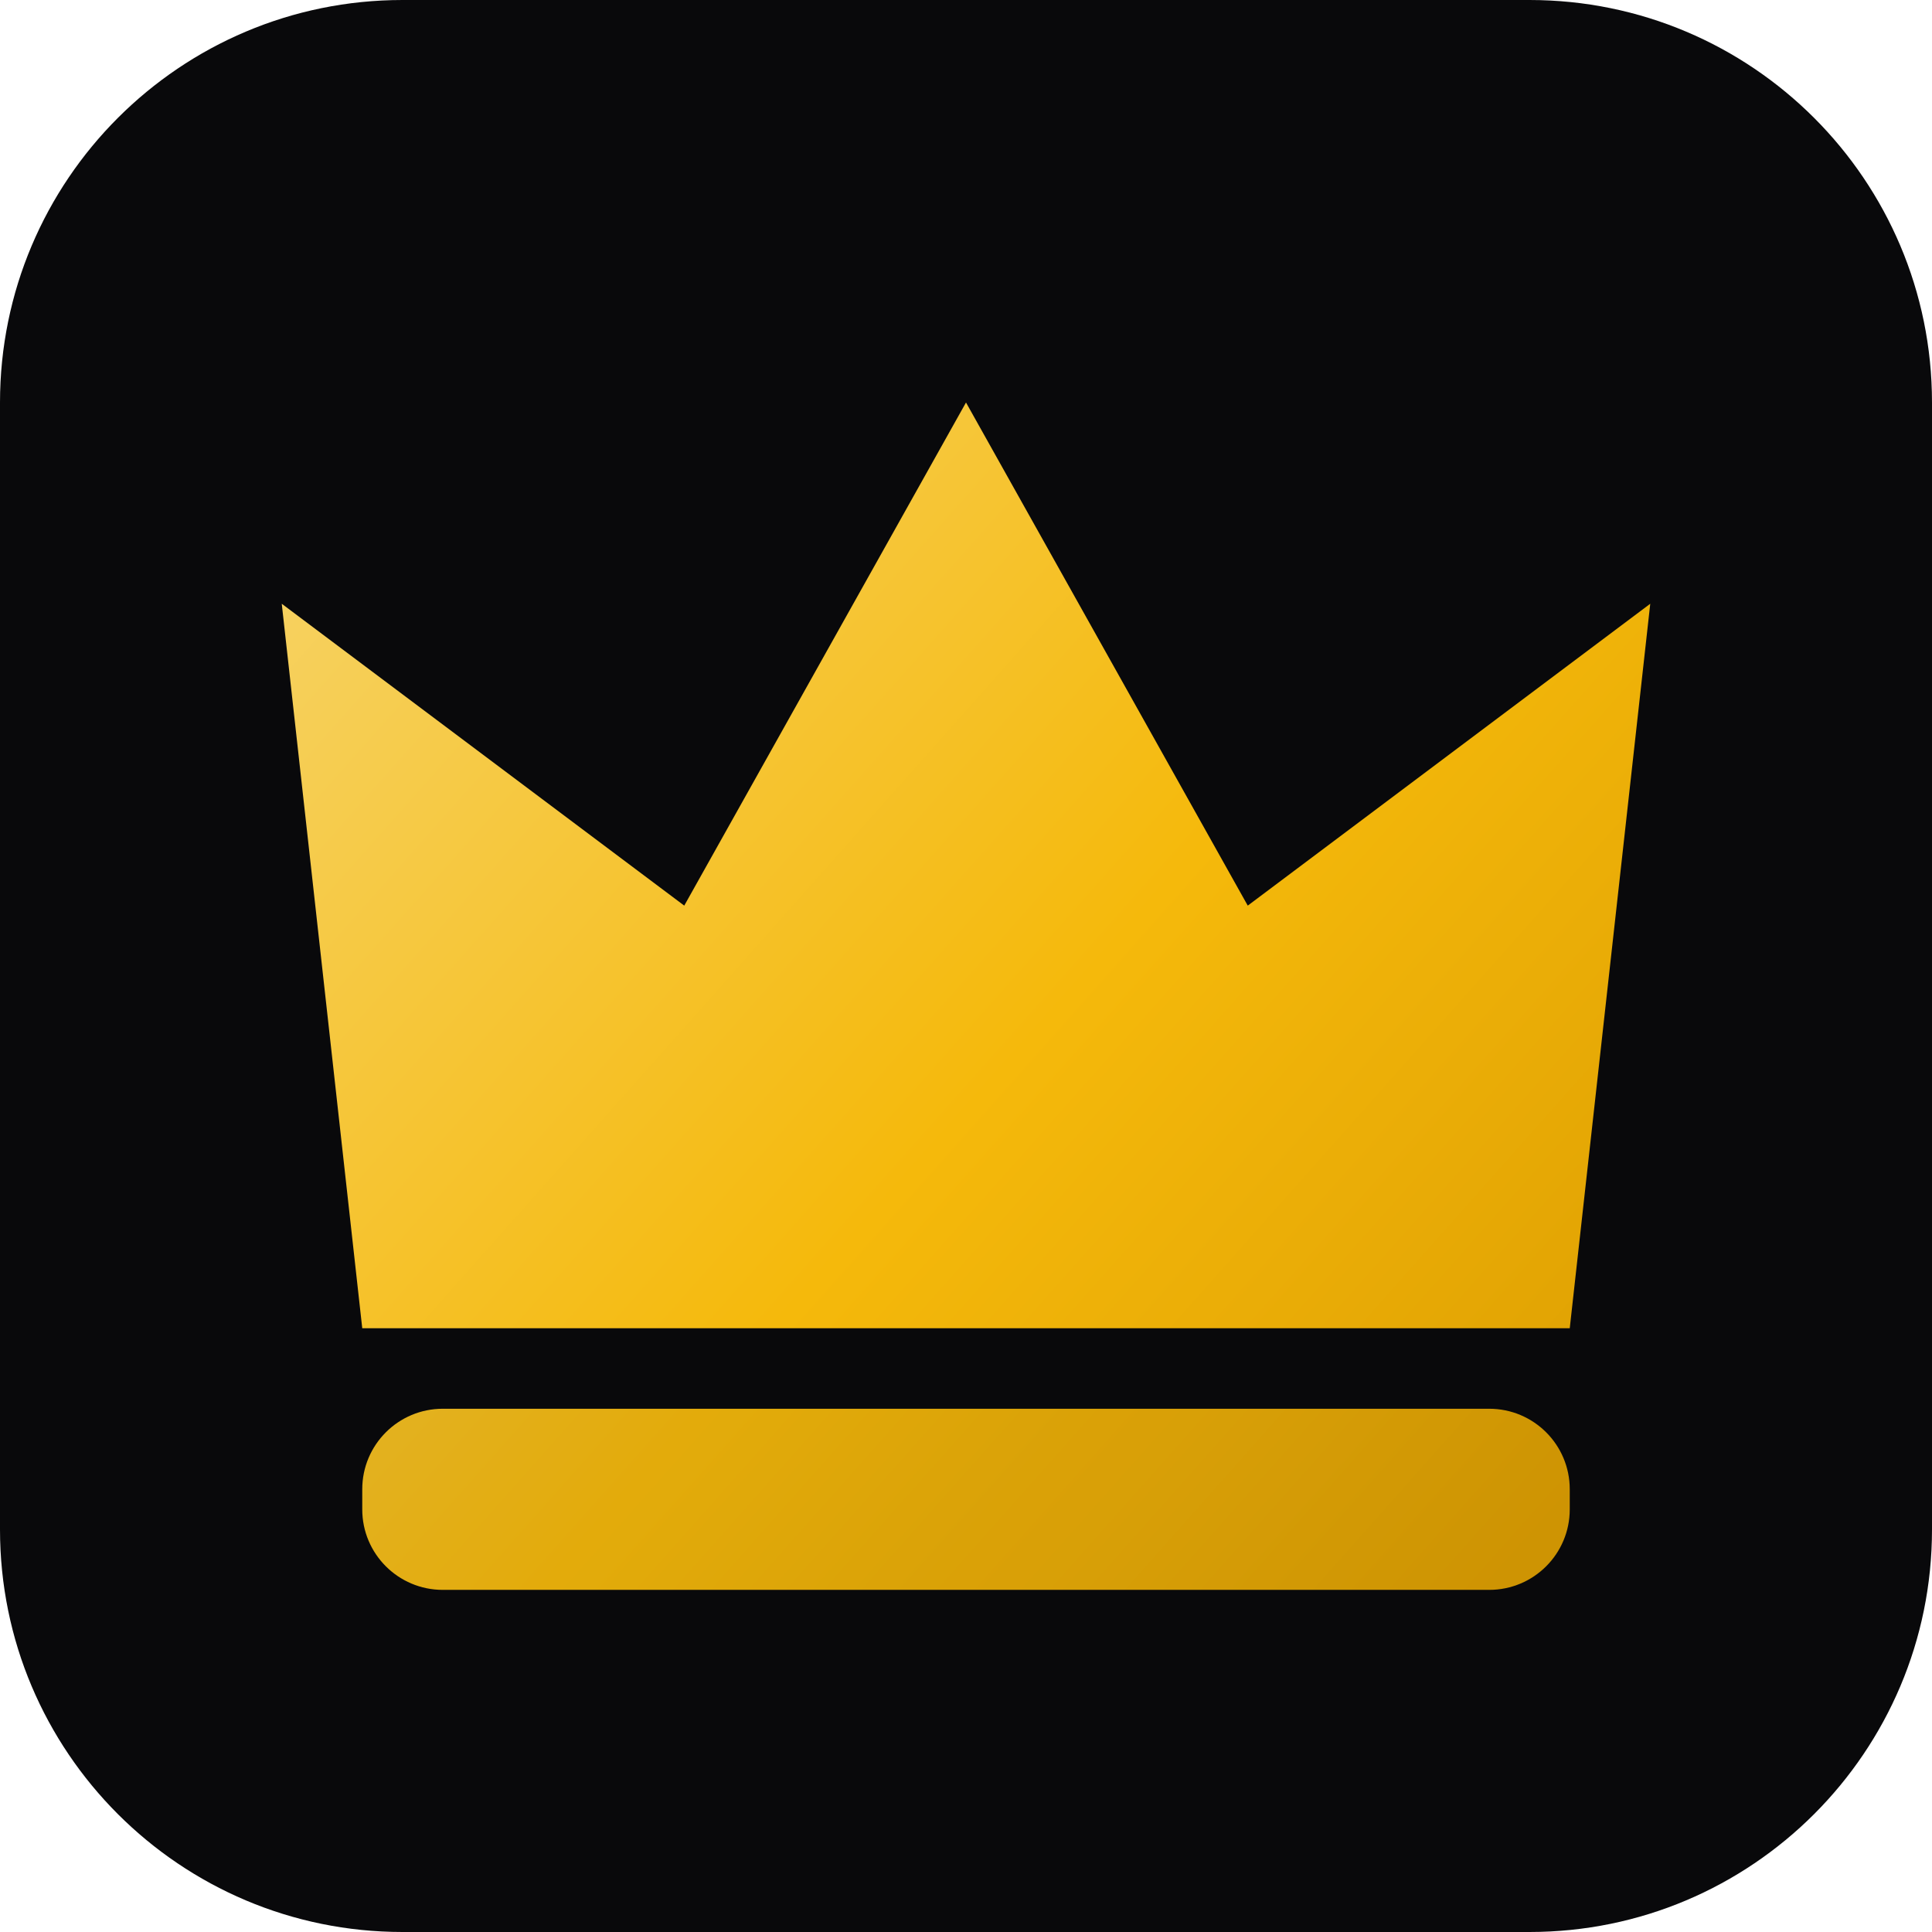
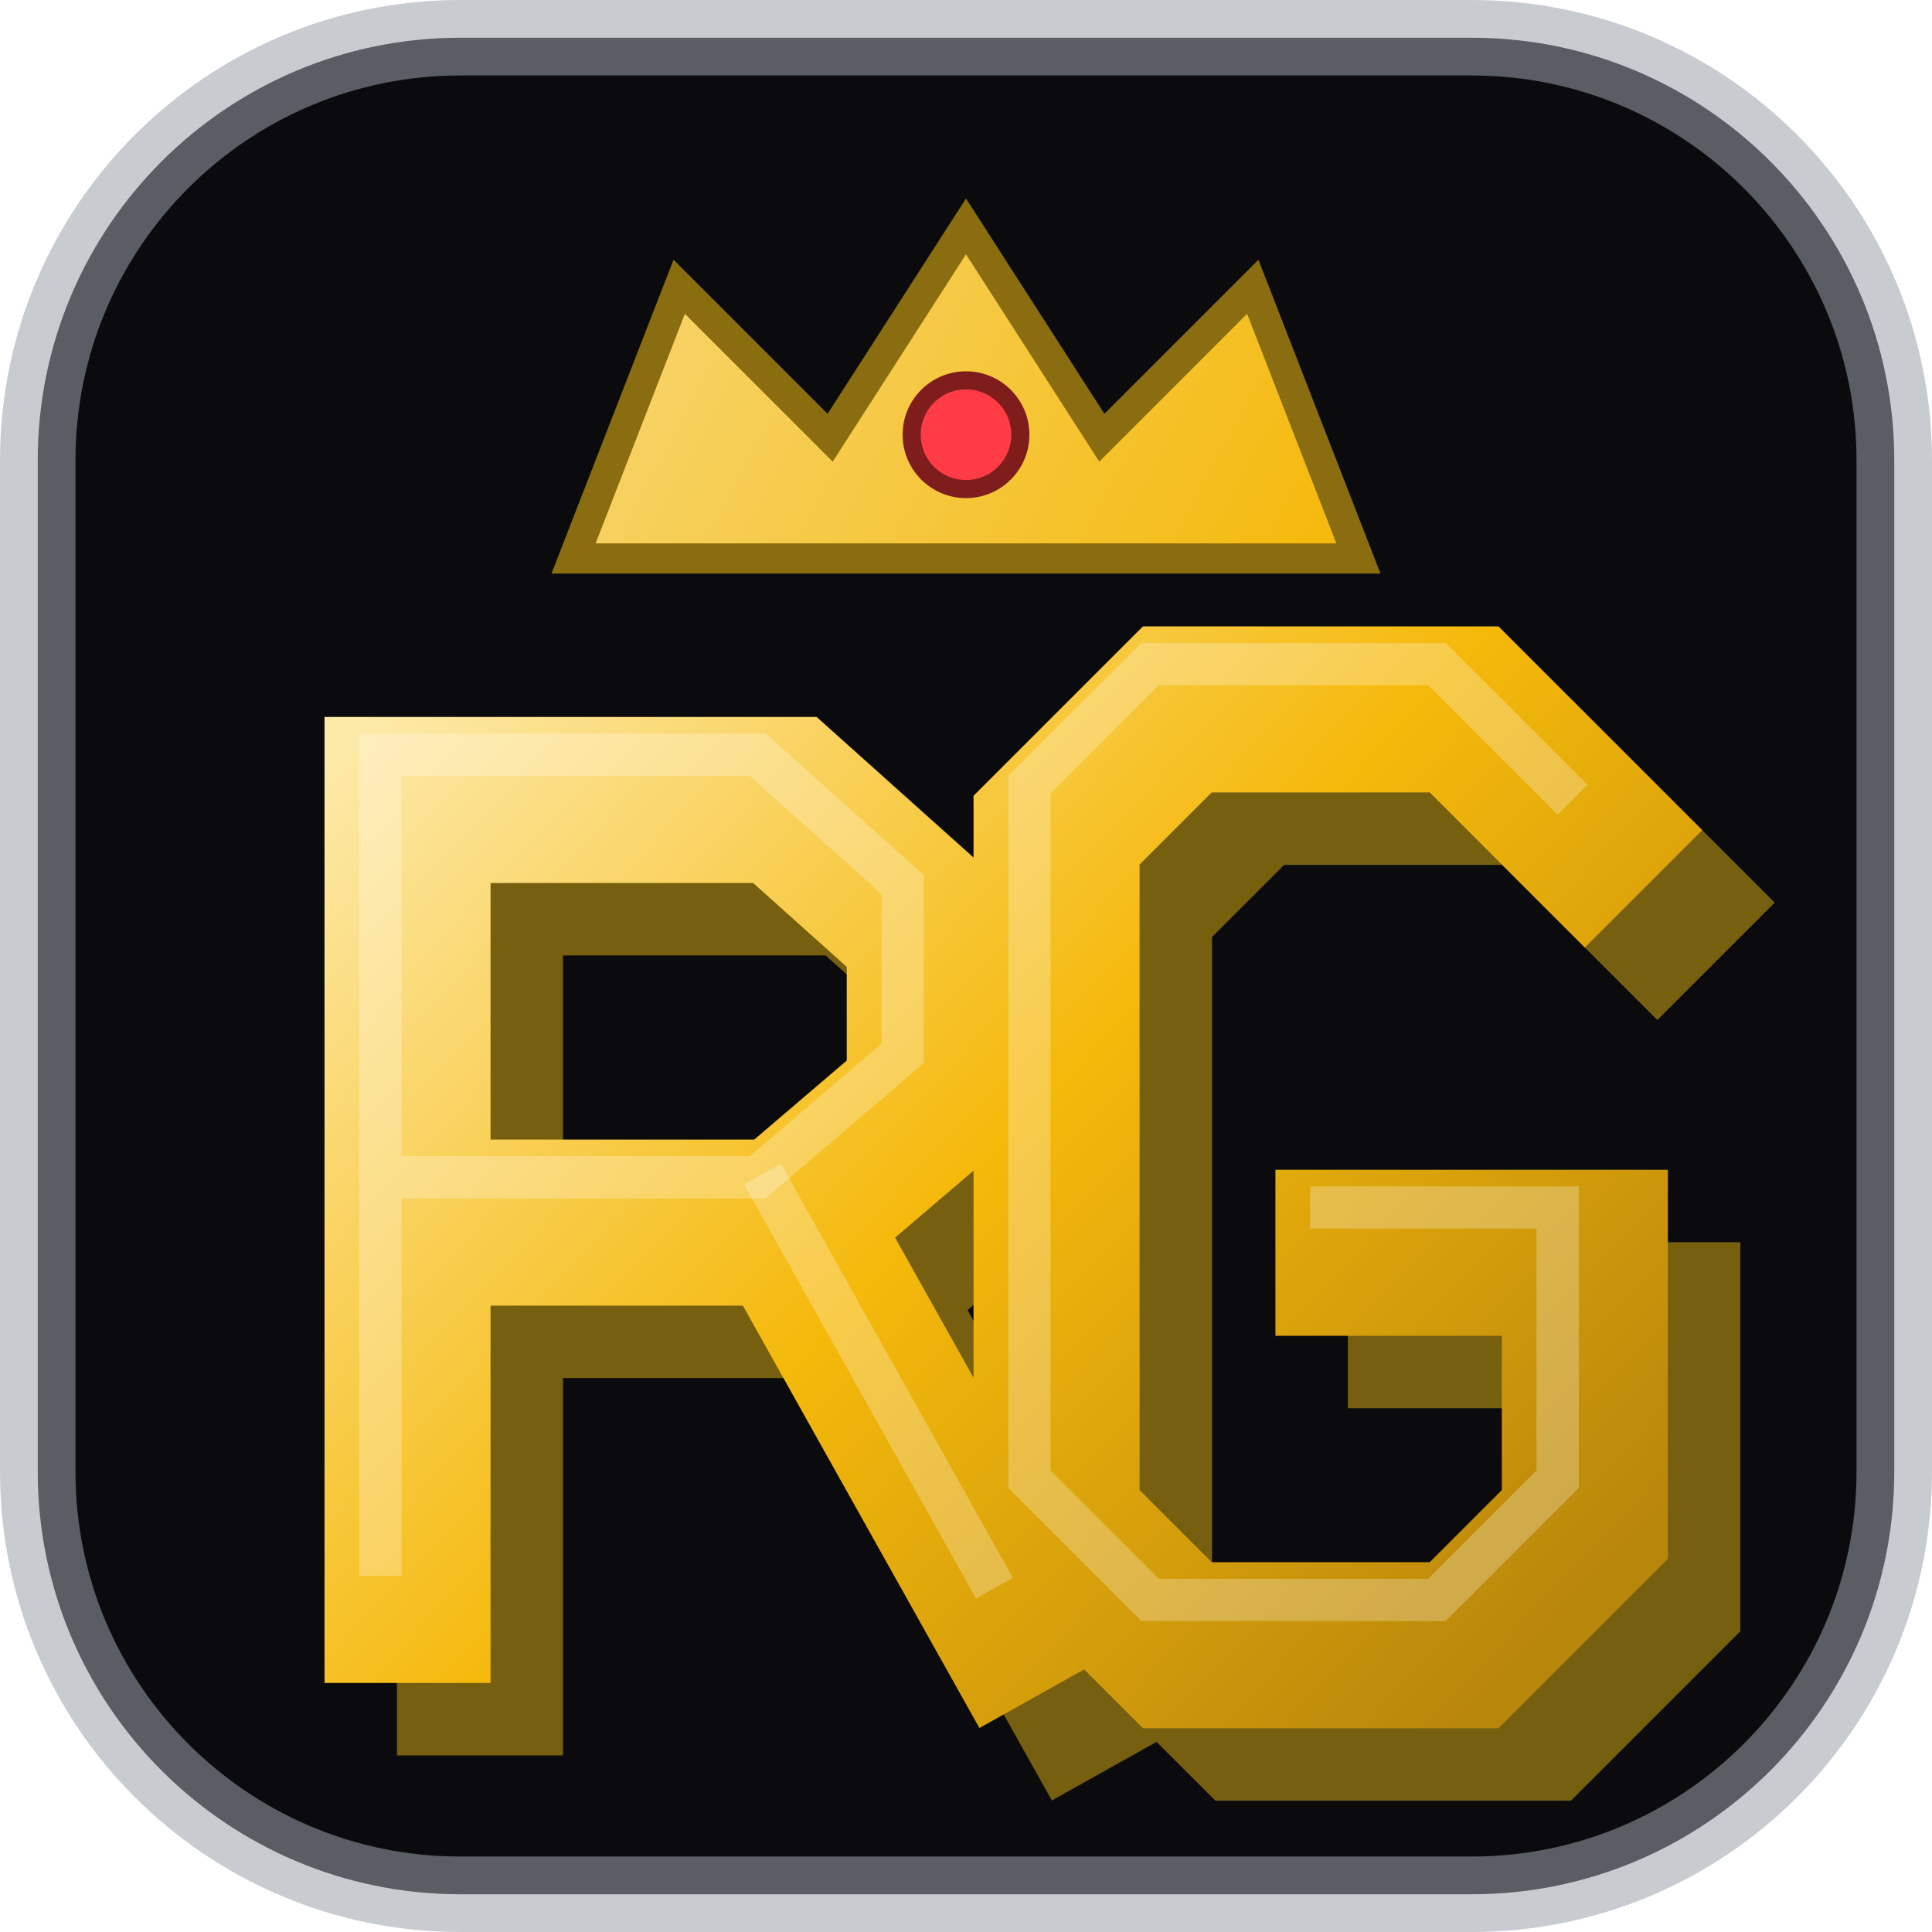
- <svg xmlns="http://www.w3.org/2000/svg" viewBox="0 0 48 48" fill="none">
+ <svg xmlns="http://www.w3.org/2000/svg" viewBox="0 0 64 64" fill="none">
  <defs>
-     <linearGradient id="rg-gold" x1="6" y1="8" x2="42" y2="40" gradientUnits="userSpaceOnUse">
+     <linearGradient id="rgMetal" x1="14" y1="22" x2="50" y2="56" gradientUnits="userSpaceOnUse">
+       <stop stop-color="#FDE9A8" />
+       <stop offset="0.5" stop-color="#F5B90B" />
+       <stop offset="1" stop-color="#B8860B" />
+     </linearGradient>
+     <linearGradient id="rgCrown" x1="20" y1="6" x2="44" y2="19" gradientUnits="userSpaceOnUse">
      <stop stop-color="#F7D774" />
-       <stop offset="0.55" stop-color="#F5B90B" />
-       <stop offset="1" stop-color="#D99A00" />
+       <stop offset="1" stop-color="#F5B90B" />
    </linearGradient>
  </defs>
-   <rect width="48" height="48" rx="10" fill="#09090B" />
-   <path d="M9 33 L7 15 L17 22.5 L24 10 L31 22.5 L41 15 L39 33 Z" fill="url(#rg-gold)" />
-   <rect x="9" y="35" width="30" height="4.5" rx="2" fill="url(#rg-gold)" opacity="0.92" />
+   <rect x="1.25" y="1.25" width="61.5" height="61.5" rx="14" fill="#0B0B0E" stroke="#9AA0AA" stroke-opacity="0.55" stroke-width="2.5" />
+   <path d="M19 18.5 L22.5 9.5 L27.5 14.5 L32 7.5 L36.5 14.5 L41.5 9.5 L45 18.5 Z" fill="url(#rgCrown)" stroke="#8A6D10" stroke-width="1" />
+   <circle cx="32" cy="14.4" r="1.8" fill="#FF3B46" stroke="#7F1D1D" stroke-width="0.6" />
+   <g stroke="#8A6D10" stroke-width="5.5" stroke-linecap="square" stroke-linejoin="miter" fill="none" opacity="0.85" transform="translate(2.4 2.4)">
+     <path d="M13.5 53 V26.5 H26 L30.8 30.8 V36.4 L26 40.5 H13.5" />
+     <path d="M26.5 41 L33.5 53.5" />
+     <path d="M52.5 27.5 L48.5 23.5 H39 L35 27.5 V50.5 L39 54.5 H48.5 L52.5 50.5 V41.5 H45" />
+   </g>
+   <g stroke="url(#rgMetal)" stroke-width="5.5" stroke-linecap="square" stroke-linejoin="miter" fill="none">
+     <path d="M13.5 53 V26.5 H26 L30.8 30.8 V36.4 L26 40.5 H13.5" />
+     <path d="M26.5 41 L33.5 53.5" />
+     <path d="M52.5 27.5 L48.5 23.5 H39 L35 27.5 V50.5 L39 54.5 H48.5 L52.5 50.5 V41.5 H45" />
+   </g>
+   <g stroke="rgba(255,255,255,0.26)" stroke-width="1.4" stroke-linecap="square" stroke-linejoin="miter" fill="none" transform="translate(-0.9 -1.5)">
+     <path d="M13.5 53 V26.5 H26 L30.8 30.8 V36.4 L26 40.5 H13.5" />
+     <path d="M26.5 41 L33.5 53.5" />
+     <path d="M52.5 27.5 L48.5 23.5 H39 L35 27.5 V50.5 L39 54.5 H48.5 L52.5 50.5 V41.5 H45" />
+   </g>
</svg>
